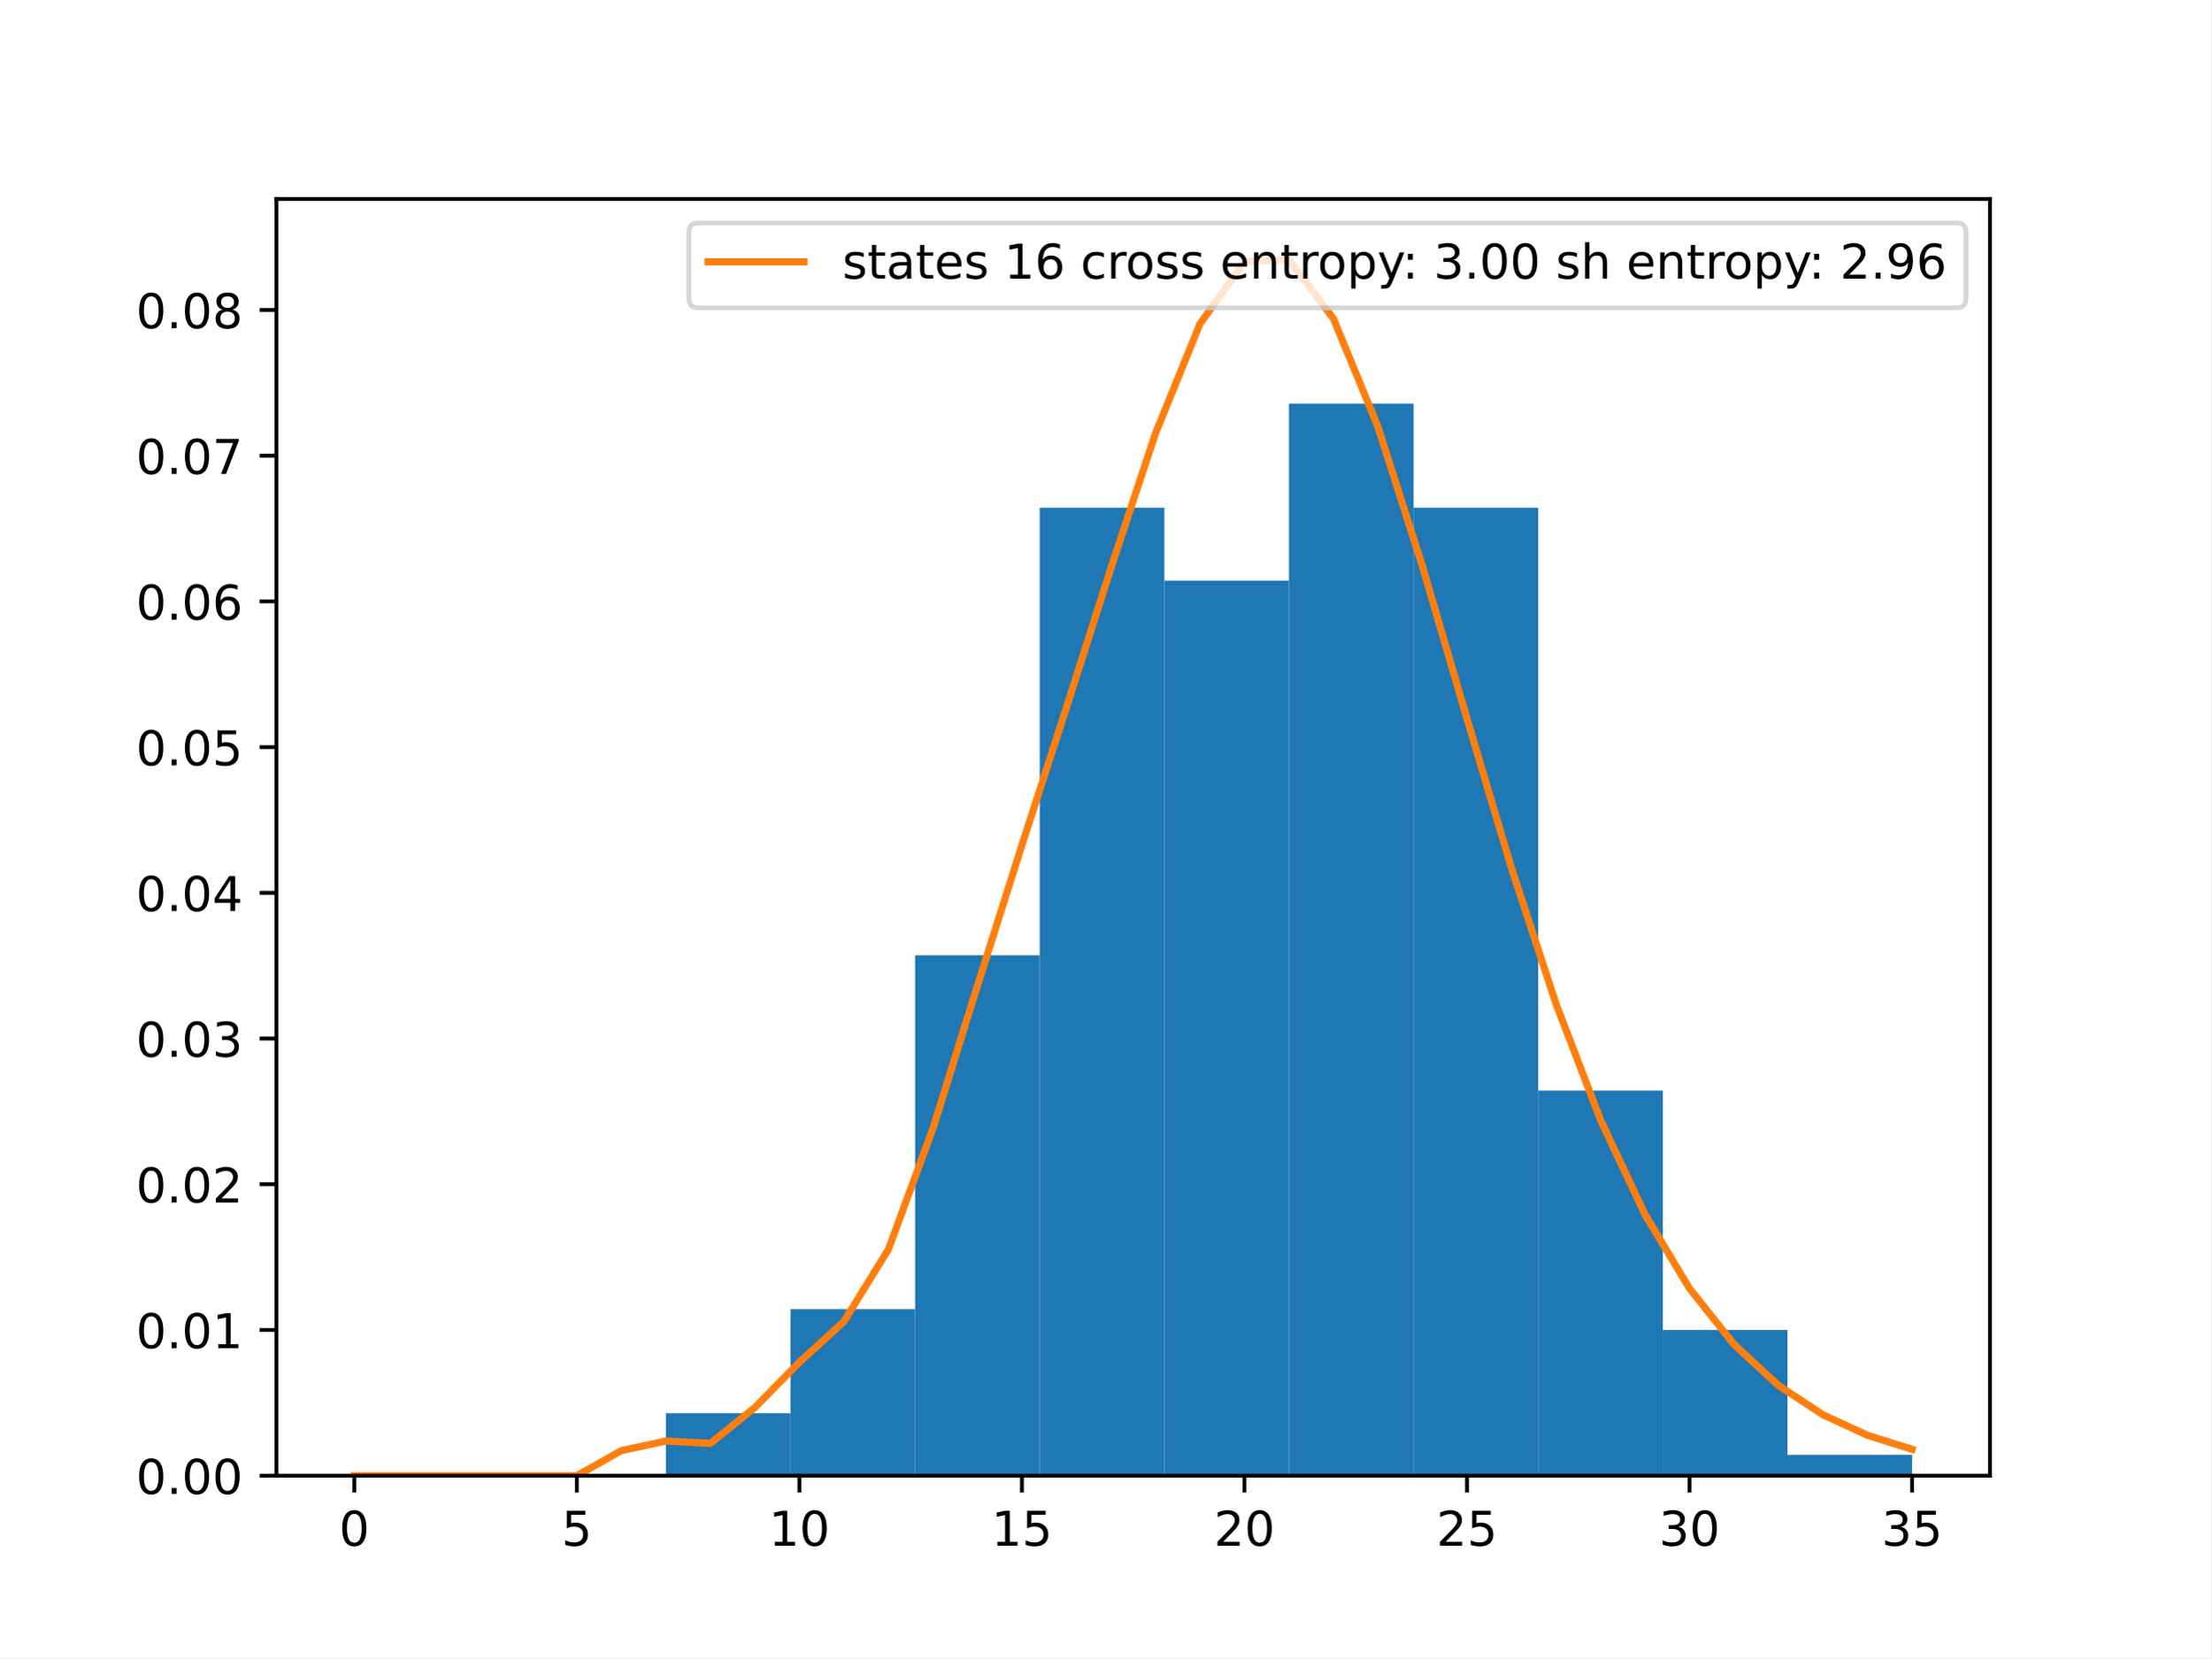
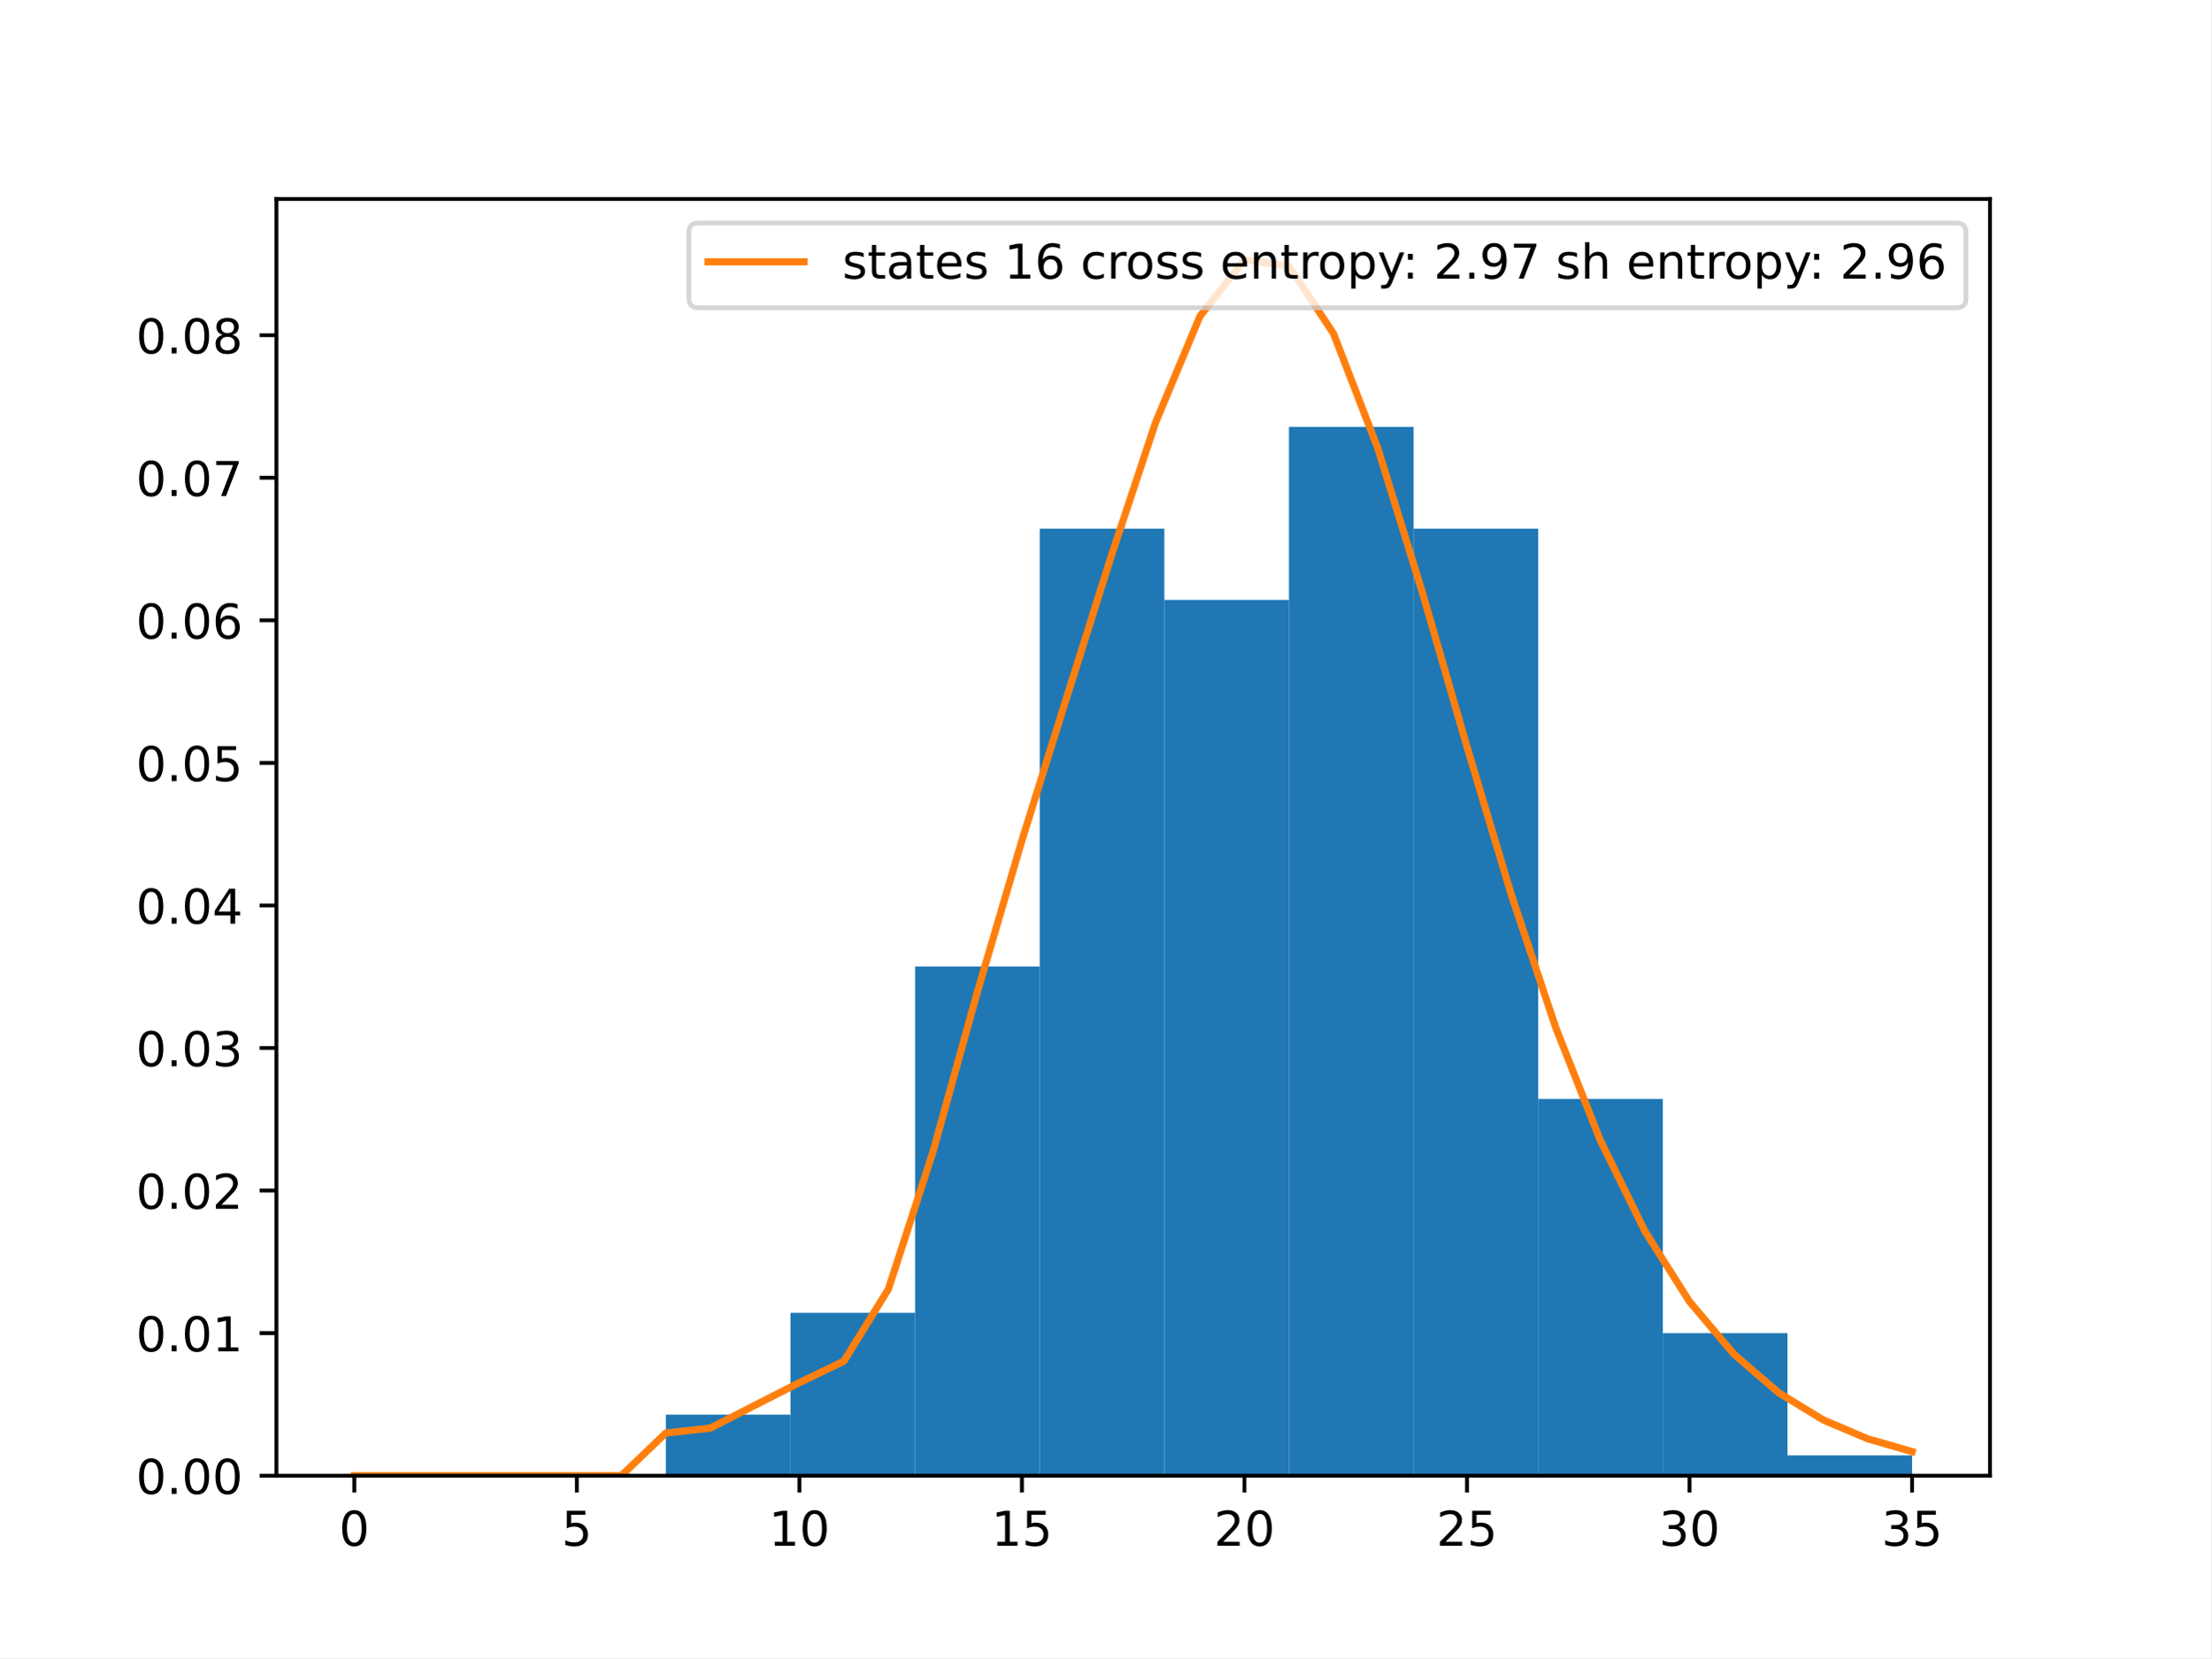
<svg xmlns="http://www.w3.org/2000/svg" xmlns:xlink="http://www.w3.org/1999/xlink" width="460.8pt" height="345.6pt" viewBox="0 0 460.8 345.6" version="1.1">
  <defs>
    <style type="text/css">*{stroke-linejoin: round; stroke-linecap: butt}</style>
  </defs>
  <g id="figure_1">
    <g id="patch_1">
      <path d="M 0 345.6  L 460.8 345.6  L 460.8 0  L 0 0  z " style="fill: #ffffff" />
    </g>
    <g id="axes_1">
      <g id="patch_2">
        <path d="M 57.6 307.584  L 414.72 307.584  L 414.72 41.472  L 57.6 41.472  z " style="fill: #ffffff" />
      </g>
      <g id="patch_3">
-         <path d="M 138.764 307.584  L 164.736 307.584  L 164.736 294.567  L 138.764 294.567  z " clip-path="url(#p605c8fc8a4)" style="fill: #1f77b4" />
+         <path d="M 138.764 307.584  L 164.736 307.584  L 164.736 294.849  L 138.764 294.849  z " clip-path="url(#p9c51f545c0)" style="fill: #1f77b4" />
      </g>
      <g id="patch_4">
-         <path d="M 164.736 307.584  L 190.708 307.584  L 190.708 272.872  L 164.736 272.872  z " clip-path="url(#p605c8fc8a4)" style="fill: #1f77b4" />
+         <path d="M 164.736 307.584  L 190.708 307.584  L 190.708 273.624  L 164.736 273.624  z " clip-path="url(#p9c51f545c0)" style="fill: #1f77b4" />
      </g>
      <g id="patch_5">
-         <path d="M 190.708 307.584  L 216.681 307.584  L 216.681 199.11  L 190.708 199.11  z " clip-path="url(#p605c8fc8a4)" style="fill: #1f77b4" />
+         <path d="M 190.708 307.584  L 216.681 307.584  L 216.681 201.458  L 190.708 201.458  z " clip-path="url(#p9c51f545c0)" style="fill: #1f77b4" />
      </g>
      <g id="patch_6">
-         <path d="M 216.681 307.584  L 242.653 307.584  L 242.653 105.822  L 216.681 105.822  z " clip-path="url(#p605c8fc8a4)" style="fill: #1f77b4" />
+         <path d="M 216.681 307.584  L 242.653 307.584  L 242.653 110.19  L 216.681 110.19  z " clip-path="url(#p9c51f545c0)" style="fill: #1f77b4" />
      </g>
      <g id="patch_7">
-         <path d="M 242.653 307.584  L 268.625 307.584  L 268.625 121.008  L 242.653 121.008  z " clip-path="url(#p605c8fc8a4)" style="fill: #1f77b4" />
+         <path d="M 242.653 307.584  L 268.625 307.584  L 268.625 125.048  L 242.653 125.048  z " clip-path="url(#p9c51f545c0)" style="fill: #1f77b4" />
      </g>
      <g id="patch_8">
-         <path d="M 268.625 307.584  L 294.598 307.584  L 294.598 84.127  L 268.625 84.127  z " clip-path="url(#p605c8fc8a4)" style="fill: #1f77b4" />
+         <path d="M 268.625 307.584  L 294.598 307.584  L 294.598 88.965  L 268.625 88.965  z " clip-path="url(#p9c51f545c0)" style="fill: #1f77b4" />
      </g>
      <g id="patch_9">
-         <path d="M 294.598 307.584  L 320.57 307.584  L 320.57 105.822  L 294.598 105.822  z " clip-path="url(#p605c8fc8a4)" style="fill: #1f77b4" />
+         <path d="M 294.598 307.584  L 320.57 307.584  L 320.57 110.19  L 294.598 110.19  z " clip-path="url(#p9c51f545c0)" style="fill: #1f77b4" />
      </g>
      <g id="patch_10">
-         <path d="M 320.57 307.584  L 346.543 307.584  L 346.543 227.313  L 320.57 227.313  z " clip-path="url(#p605c8fc8a4)" style="fill: #1f77b4" />
+         <path d="M 320.57 307.584  L 346.543 307.584  L 346.543 229.051  L 320.57 229.051  z " clip-path="url(#p9c51f545c0)" style="fill: #1f77b4" />
      </g>
      <g id="patch_11">
-         <path d="M 346.543 307.584  L 372.515 307.584  L 372.515 277.211  L 346.543 277.211  z " clip-path="url(#p605c8fc8a4)" style="fill: #1f77b4" />
+         <path d="M 346.543 307.584  L 372.515 307.584  L 372.515 277.869  L 346.543 277.869  z " clip-path="url(#p9c51f545c0)" style="fill: #1f77b4" />
      </g>
      <g id="patch_12">
-         <path d="M 372.515 307.584  L 398.487 307.584  L 398.487 303.245  L 372.515 303.245  z " clip-path="url(#p605c8fc8a4)" style="fill: #1f77b4" />
+         <path d="M 372.515 307.584  L 398.487 307.584  L 398.487 303.339  L 372.515 303.339  z " clip-path="url(#p9c51f545c0)" style="fill: #1f77b4" />
      </g>
      <g id="matplotlib.axis_1">
        <g id="xtick_1">
          <g id="line2d_1">
            <defs>
-               <path id="mb00619e2b7" d="M 0 0  L 0 3.5  " style="stroke: #000000; stroke-width: 0.8" />
+               <path id="m546f3e8caa" d="M 0 0  L 0 3.5  " style="stroke: #000000; stroke-width: 0.8" />
            </defs>
            <g>
-               <use xlink:href="#mb00619e2b7" x="73.833" y="307.584" style="stroke: #000000; stroke-width: 0.8" />
+               <use xlink:href="#m546f3e8caa" x="73.833" y="307.584" style="stroke: #000000; stroke-width: 0.8" />
            </g>
          </g>
          <g id="text_1">
            <g transform="translate(70.65148 322.1824) scale(0.1 -0.1)">
              <defs>
                <path id="DejaVuSans-30" d="M 2034 4250  Q 1547 4250 1301 3770  Q 1056 3291 1056 2328  Q 1056 1369 1301 889  Q 1547 409 2034 409  Q 2525 409 2770 889  Q 3016 1369 3016 2328  Q 3016 3291 2770 3770  Q 2525 4250 2034 4250  z M 2034 4750  Q 2819 4750 3233 4129  Q 3647 3509 3647 2328  Q 3647 1150 3233 529  Q 2819 -91 2034 -91  Q 1250 -91 836 529  Q 422 1150 422 2328  Q 422 3509 836 4129  Q 1250 4750 2034 4750  z " transform="scale(0.015625)" />
              </defs>
              <use xlink:href="#DejaVuSans-30" />
            </g>
          </g>
        </g>
        <g id="xtick_2">
          <g id="line2d_2">
            <g>
-               <use xlink:href="#mb00619e2b7" x="120.212" y="307.584" style="stroke: #000000; stroke-width: 0.8" />
+               <use xlink:href="#m546f3e8caa" x="120.212" y="307.584" style="stroke: #000000; stroke-width: 0.8" />
            </g>
          </g>
          <g id="text_2">
            <g transform="translate(117.0307 322.1824) scale(0.1 -0.1)">
              <defs>
                <path id="DejaVuSans-35" d="M 691 4666  L 3169 4666  L 3169 4134  L 1269 4134  L 1269 2991  Q 1406 3038 1543 3061  Q 1681 3084 1819 3084  Q 2600 3084 3056 2656  Q 3513 2228 3513 1497  Q 3513 744 3044 326  Q 2575 -91 1722 -91  Q 1428 -91 1123 -41  Q 819 9 494 109  L 494 744  Q 775 591 1075 516  Q 1375 441 1709 441  Q 2250 441 2565 725  Q 2881 1009 2881 1497  Q 2881 1984 2565 2268  Q 2250 2553 1709 2553  Q 1456 2553 1204 2497  Q 953 2441 691 2322  L 691 4666  z " transform="scale(0.015625)" />
              </defs>
              <use xlink:href="#DejaVuSans-35" />
            </g>
          </g>
        </g>
        <g id="xtick_3">
          <g id="line2d_3">
            <g>
-               <use xlink:href="#mb00619e2b7" x="166.591" y="307.584" style="stroke: #000000; stroke-width: 0.8" />
+               <use xlink:href="#m546f3e8caa" x="166.591" y="307.584" style="stroke: #000000; stroke-width: 0.8" />
            </g>
          </g>
          <g id="text_3">
            <g transform="translate(160.2287 322.1824) scale(0.1 -0.1)">
              <defs>
                <path id="DejaVuSans-31" d="M 794 531  L 1825 531  L 1825 4091  L 703 3866  L 703 4441  L 1819 4666  L 2450 4666  L 2450 531  L 3481 531  L 3481 0  L 794 0  L 794 531  z " transform="scale(0.015625)" />
              </defs>
              <use xlink:href="#DejaVuSans-31" />
              <use xlink:href="#DejaVuSans-30" x="63.623" />
            </g>
          </g>
        </g>
        <g id="xtick_4">
          <g id="line2d_4">
            <g>
-               <use xlink:href="#mb00619e2b7" x="212.97" y="307.584" style="stroke: #000000; stroke-width: 0.8" />
+               <use xlink:href="#m546f3e8caa" x="212.97" y="307.584" style="stroke: #000000; stroke-width: 0.8" />
            </g>
          </g>
          <g id="text_4">
            <g transform="translate(206.6079 322.1824) scale(0.1 -0.1)">
              <use xlink:href="#DejaVuSans-31" />
              <use xlink:href="#DejaVuSans-35" x="63.623" />
            </g>
          </g>
        </g>
        <g id="xtick_5">
          <g id="line2d_5">
            <g>
-               <use xlink:href="#mb00619e2b7" x="259.35" y="307.584" style="stroke: #000000; stroke-width: 0.8" />
+               <use xlink:href="#m546f3e8caa" x="259.35" y="307.584" style="stroke: #000000; stroke-width: 0.8" />
            </g>
          </g>
          <g id="text_5">
            <g transform="translate(252.9871 322.1824) scale(0.1 -0.1)">
              <defs>
                <path id="DejaVuSans-32" d="M 1228 531  L 3431 531  L 3431 0  L 469 0  L 469 531  Q 828 903 1448 1529  Q 2069 2156 2228 2338  Q 2531 2678 2651 2914  Q 2772 3150 2772 3378  Q 2772 3750 2511 3984  Q 2250 4219 1831 4219  Q 1534 4219 1204 4116  Q 875 4013 500 3803  L 500 4441  Q 881 4594 1212 4672  Q 1544 4750 1819 4750  Q 2544 4750 2975 4387  Q 3406 4025 3406 3419  Q 3406 3131 3298 2873  Q 3191 2616 2906 2266  Q 2828 2175 2409 1742  Q 1991 1309 1228 531  z " transform="scale(0.015625)" />
              </defs>
              <use xlink:href="#DejaVuSans-32" />
              <use xlink:href="#DejaVuSans-30" x="63.623" />
            </g>
          </g>
        </g>
        <g id="xtick_6">
          <g id="line2d_6">
            <g>
-               <use xlink:href="#mb00619e2b7" x="305.729" y="307.584" style="stroke: #000000; stroke-width: 0.8" />
+               <use xlink:href="#m546f3e8caa" x="305.729" y="307.584" style="stroke: #000000; stroke-width: 0.8" />
            </g>
          </g>
          <g id="text_6">
            <g transform="translate(299.3663 322.1824) scale(0.1 -0.1)">
              <use xlink:href="#DejaVuSans-32" />
              <use xlink:href="#DejaVuSans-35" x="63.623" />
            </g>
          </g>
        </g>
        <g id="xtick_7">
          <g id="line2d_7">
            <g>
-               <use xlink:href="#mb00619e2b7" x="352.108" y="307.584" style="stroke: #000000; stroke-width: 0.8" />
+               <use xlink:href="#m546f3e8caa" x="352.108" y="307.584" style="stroke: #000000; stroke-width: 0.8" />
            </g>
          </g>
          <g id="text_7">
            <g transform="translate(345.7456 322.1824) scale(0.1 -0.1)">
              <defs>
                <path id="DejaVuSans-33" d="M 2597 2516  Q 3050 2419 3304 2112  Q 3559 1806 3559 1356  Q 3559 666 3084 287  Q 2609 -91 1734 -91  Q 1441 -91 1130 -33  Q 819 25 488 141  L 488 750  Q 750 597 1062 519  Q 1375 441 1716 441  Q 2309 441 2620 675  Q 2931 909 2931 1356  Q 2931 1769 2642 2001  Q 2353 2234 1838 2234  L 1294 2234  L 1294 2753  L 1863 2753  Q 2328 2753 2575 2939  Q 2822 3125 2822 3475  Q 2822 3834 2567 4026  Q 2313 4219 1838 4219  Q 1578 4219 1281 4162  Q 984 4106 628 3988  L 628 4550  Q 988 4650 1302 4700  Q 1616 4750 1894 4750  Q 2613 4750 3031 4423  Q 3450 4097 3450 3541  Q 3450 3153 3228 2886  Q 3006 2619 2597 2516  z " transform="scale(0.015625)" />
              </defs>
              <use xlink:href="#DejaVuSans-33" />
              <use xlink:href="#DejaVuSans-30" x="63.623" />
            </g>
          </g>
        </g>
        <g id="xtick_8">
          <g id="line2d_8">
            <g>
-               <use xlink:href="#mb00619e2b7" x="398.487" y="307.584" style="stroke: #000000; stroke-width: 0.8" />
+               <use xlink:href="#m546f3e8caa" x="398.487" y="307.584" style="stroke: #000000; stroke-width: 0.8" />
            </g>
          </g>
          <g id="text_8">
            <g transform="translate(392.1248 322.1824) scale(0.1 -0.1)">
              <use xlink:href="#DejaVuSans-33" />
              <use xlink:href="#DejaVuSans-35" x="63.623" />
            </g>
          </g>
        </g>
      </g>
      <g id="matplotlib.axis_2">
        <g id="ytick_1">
          <g id="line2d_9">
            <defs>
-               <path id="m6f6462fd44" d="M 0 0  L -3.5 0  " style="stroke: #000000; stroke-width: 0.8" />
+               <path id="m6fd7ffc437" d="M 0 0  L -3.5 0  " style="stroke: #000000; stroke-width: 0.8" />
            </defs>
            <g>
-               <use xlink:href="#m6f6462fd44" x="57.6" y="307.584" style="stroke: #000000; stroke-width: 0.8" />
+               <use xlink:href="#m6fd7ffc437" x="57.6" y="307.584" style="stroke: #000000; stroke-width: 0.8" />
            </g>
          </g>
          <g id="text_9">
            <g transform="translate(28.33438 311.3832) scale(0.1 -0.1)">
              <defs>
                <path id="DejaVuSans-2e" d="M 684 794  L 1344 794  L 1344 0  L 684 0  L 684 794  z " transform="scale(0.015625)" />
              </defs>
              <use xlink:href="#DejaVuSans-30" />
              <use xlink:href="#DejaVuSans-2e" x="63.623" />
              <use xlink:href="#DejaVuSans-30" x="95.41" />
              <use xlink:href="#DejaVuSans-30" x="159.033" />
            </g>
          </g>
        </g>
        <g id="ytick_2">
          <g id="line2d_10">
            <g>
-               <use xlink:href="#m6f6462fd44" x="57.6" y="277.211" style="stroke: #000000; stroke-width: 0.8" />
+               <use xlink:href="#m6fd7ffc437" x="57.6" y="277.869" style="stroke: #000000; stroke-width: 0.8" />
            </g>
          </g>
          <g id="text_10">
-             <g transform="translate(28.33438 281.0104) scale(0.1 -0.1)">
+             <g transform="translate(28.33438 281.668) scale(0.1 -0.1)">
              <use xlink:href="#DejaVuSans-30" />
              <use xlink:href="#DejaVuSans-2e" x="63.623" />
              <use xlink:href="#DejaVuSans-30" x="95.41" />
              <use xlink:href="#DejaVuSans-31" x="159.033" />
            </g>
          </g>
        </g>
        <g id="ytick_3">
          <g id="line2d_11">
            <g>
-               <use xlink:href="#m6f6462fd44" x="57.6" y="246.838" style="stroke: #000000; stroke-width: 0.8" />
+               <use xlink:href="#m6fd7ffc437" x="57.6" y="248.154" style="stroke: #000000; stroke-width: 0.8" />
            </g>
          </g>
          <g id="text_11">
-             <g transform="translate(28.33438 250.6376) scale(0.1 -0.1)">
+             <g transform="translate(28.33438 251.9528) scale(0.1 -0.1)">
              <use xlink:href="#DejaVuSans-30" />
              <use xlink:href="#DejaVuSans-2e" x="63.623" />
              <use xlink:href="#DejaVuSans-30" x="95.41" />
              <use xlink:href="#DejaVuSans-32" x="159.033" />
            </g>
          </g>
        </g>
        <g id="ytick_4">
          <g id="line2d_12">
            <g>
-               <use xlink:href="#m6f6462fd44" x="57.6" y="216.466" style="stroke: #000000; stroke-width: 0.8" />
+               <use xlink:href="#m6fd7ffc437" x="57.6" y="218.438" style="stroke: #000000; stroke-width: 0.8" />
            </g>
          </g>
          <g id="text_12">
-             <g transform="translate(28.33438 220.2648) scale(0.1 -0.1)">
+             <g transform="translate(28.33438 222.2376) scale(0.1 -0.1)">
              <use xlink:href="#DejaVuSans-30" />
              <use xlink:href="#DejaVuSans-2e" x="63.623" />
              <use xlink:href="#DejaVuSans-30" x="95.41" />
              <use xlink:href="#DejaVuSans-33" x="159.033" />
            </g>
          </g>
        </g>
        <g id="ytick_5">
          <g id="line2d_13">
            <g>
-               <use xlink:href="#m6f6462fd44" x="57.6" y="186.093" style="stroke: #000000; stroke-width: 0.8" />
+               <use xlink:href="#m6fd7ffc437" x="57.6" y="188.723" style="stroke: #000000; stroke-width: 0.8" />
            </g>
          </g>
          <g id="text_13">
-             <g transform="translate(28.33438 189.8919) scale(0.1 -0.1)">
+             <g transform="translate(28.33438 192.5225) scale(0.1 -0.1)">
              <defs>
                <path id="DejaVuSans-34" d="M 2419 4116  L 825 1625  L 2419 1625  L 2419 4116  z M 2253 4666  L 3047 4666  L 3047 1625  L 3713 1625  L 3713 1100  L 3047 1100  L 3047 0  L 2419 0  L 2419 1100  L 313 1100  L 313 1709  L 2253 4666  z " transform="scale(0.015625)" />
              </defs>
              <use xlink:href="#DejaVuSans-30" />
              <use xlink:href="#DejaVuSans-2e" x="63.623" />
              <use xlink:href="#DejaVuSans-30" x="95.41" />
              <use xlink:href="#DejaVuSans-34" x="159.033" />
            </g>
          </g>
        </g>
        <g id="ytick_6">
          <g id="line2d_14">
            <g>
-               <use xlink:href="#m6f6462fd44" x="57.6" y="155.72" style="stroke: #000000; stroke-width: 0.8" />
+               <use xlink:href="#m6fd7ffc437" x="57.6" y="159.008" style="stroke: #000000; stroke-width: 0.8" />
            </g>
          </g>
          <g id="text_14">
-             <g transform="translate(28.33438 159.5191) scale(0.1 -0.1)">
+             <g transform="translate(28.33438 162.8073) scale(0.1 -0.1)">
              <use xlink:href="#DejaVuSans-30" />
              <use xlink:href="#DejaVuSans-2e" x="63.623" />
              <use xlink:href="#DejaVuSans-30" x="95.41" />
              <use xlink:href="#DejaVuSans-35" x="159.033" />
            </g>
          </g>
        </g>
        <g id="ytick_7">
          <g id="line2d_15">
            <g>
-               <use xlink:href="#m6f6462fd44" x="57.6" y="125.347" style="stroke: #000000; stroke-width: 0.8" />
+               <use xlink:href="#m6fd7ffc437" x="57.6" y="129.293" style="stroke: #000000; stroke-width: 0.8" />
            </g>
          </g>
          <g id="text_15">
-             <g transform="translate(28.33438 129.1463) scale(0.1 -0.1)">
+             <g transform="translate(28.33438 133.0921) scale(0.1 -0.1)">
              <defs>
                <path id="DejaVuSans-36" d="M 2113 2584  Q 1688 2584 1439 2293  Q 1191 2003 1191 1497  Q 1191 994 1439 701  Q 1688 409 2113 409  Q 2538 409 2786 701  Q 3034 994 3034 1497  Q 3034 2003 2786 2293  Q 2538 2584 2113 2584  z M 3366 4563  L 3366 3988  Q 3128 4100 2886 4159  Q 2644 4219 2406 4219  Q 1781 4219 1451 3797  Q 1122 3375 1075 2522  Q 1259 2794 1537 2939  Q 1816 3084 2150 3084  Q 2853 3084 3261 2657  Q 3669 2231 3669 1497  Q 3669 778 3244 343  Q 2819 -91 2113 -91  Q 1303 -91 875 529  Q 447 1150 447 2328  Q 447 3434 972 4092  Q 1497 4750 2381 4750  Q 2619 4750 2861 4703  Q 3103 4656 3366 4563  z " transform="scale(0.015625)" />
              </defs>
              <use xlink:href="#DejaVuSans-30" />
              <use xlink:href="#DejaVuSans-2e" x="63.623" />
              <use xlink:href="#DejaVuSans-30" x="95.41" />
              <use xlink:href="#DejaVuSans-36" x="159.033" />
            </g>
          </g>
        </g>
        <g id="ytick_8">
          <g id="line2d_16">
            <g>
-               <use xlink:href="#m6f6462fd44" x="57.6" y="94.974" style="stroke: #000000; stroke-width: 0.8" />
+               <use xlink:href="#m6fd7ffc437" x="57.6" y="99.578" style="stroke: #000000; stroke-width: 0.8" />
            </g>
          </g>
          <g id="text_16">
-             <g transform="translate(28.33438 98.77347) scale(0.1 -0.1)">
+             <g transform="translate(28.33438 103.3769) scale(0.1 -0.1)">
              <defs>
                <path id="DejaVuSans-37" d="M 525 4666  L 3525 4666  L 3525 4397  L 1831 0  L 1172 0  L 2766 4134  L 525 4134  L 525 4666  z " transform="scale(0.015625)" />
              </defs>
              <use xlink:href="#DejaVuSans-30" />
              <use xlink:href="#DejaVuSans-2e" x="63.623" />
              <use xlink:href="#DejaVuSans-30" x="95.41" />
              <use xlink:href="#DejaVuSans-37" x="159.033" />
            </g>
          </g>
        </g>
        <g id="ytick_9">
          <g id="line2d_17">
            <g>
-               <use xlink:href="#m6f6462fd44" x="57.6" y="64.601" style="stroke: #000000; stroke-width: 0.8" />
+               <use xlink:href="#m6fd7ffc437" x="57.6" y="69.862" style="stroke: #000000; stroke-width: 0.8" />
            </g>
          </g>
          <g id="text_17">
-             <g transform="translate(28.33438 68.40065) scale(0.1 -0.1)">
+             <g transform="translate(28.33438 73.6617) scale(0.1 -0.1)">
              <defs>
                <path id="DejaVuSans-38" d="M 2034 2216  Q 1584 2216 1326 1975  Q 1069 1734 1069 1313  Q 1069 891 1326 650  Q 1584 409 2034 409  Q 2484 409 2743 651  Q 3003 894 3003 1313  Q 3003 1734 2745 1975  Q 2488 2216 2034 2216  z M 1403 2484  Q 997 2584 770 2862  Q 544 3141 544 3541  Q 544 4100 942 4425  Q 1341 4750 2034 4750  Q 2731 4750 3128 4425  Q 3525 4100 3525 3541  Q 3525 3141 3298 2862  Q 3072 2584 2669 2484  Q 3125 2378 3379 2068  Q 3634 1759 3634 1313  Q 3634 634 3220 271  Q 2806 -91 2034 -91  Q 1263 -91 848 271  Q 434 634 434 1313  Q 434 1759 690 2068  Q 947 2378 1403 2484  z M 1172 3481  Q 1172 3119 1398 2916  Q 1625 2713 2034 2713  Q 2441 2713 2670 2916  Q 2900 3119 2900 3481  Q 2900 3844 2670 4047  Q 2441 4250 2034 4250  Q 1625 4250 1398 4047  Q 1172 3844 1172 3481  z " transform="scale(0.015625)" />
              </defs>
              <use xlink:href="#DejaVuSans-30" />
              <use xlink:href="#DejaVuSans-2e" x="63.623" />
              <use xlink:href="#DejaVuSans-30" x="95.41" />
              <use xlink:href="#DejaVuSans-38" x="159.033" />
            </g>
          </g>
        </g>
      </g>
      <g id="line2d_18">
-         <path d="M 73.833 307.584  L 83.109 307.584  L 92.384 307.584  L 101.66 307.584  L 110.936 307.581  L 120.212 307.583  L 129.488 302.355  L 138.764 300.362  L 148.039 300.84  L 157.315 293.369  L 166.591 283.933  L 175.867 275.445  L 185.143 260.403  L 194.419 235.225  L 203.695 205.467  L 212.97 176.136  L 222.246 147.466  L 231.522 118.394  L 240.798 90.356  L 250.074 67.514  L 259.35 54.507  L 268.625 54.144  L 277.901 66.436  L 287.177 88.984  L 296.453 118.072  L 305.729 149.812  L 315.005 180.949  L 324.281 209.23  L 333.556 233.423  L 342.832 253.14  L 352.108 268.569  L 361.384 280.232  L 370.66 288.787  L 379.936 294.9  L 389.211 299.166  L 398.487 302.083  " clip-path="url(#p605c8fc8a4)" style="fill: none; stroke: #ff7f0e; stroke-width: 1.5; stroke-linecap: square" />
+         <path d="M 73.833 307.584  L 83.109 307.584  L 92.384 307.584  L 101.66 307.584  L 110.936 307.581  L 120.212 307.582  L 129.488 307.571  L 138.764 298.684  L 148.039 297.66  L 157.315 292.904  L 166.591 288.185  L 175.867 283.713  L 185.143 268.686  L 194.419 240.116  L 203.695 206.705  L 212.97 175.168  L 222.246 145.536  L 231.522 116.111  L 240.798 88.134  L 250.074 65.909  L 259.35 54.144  L 268.625 55.466  L 277.901 69.522  L 287.177 93.542  L 296.453 123.571  L 305.729 155.656  L 315.005 186.614  L 324.281 214.34  L 333.556 237.773  L 342.832 256.664  L 352.108 271.307  L 361.384 282.282  L 370.66 290.274  L 379.936 295.946  L 389.211 299.884  L 398.487 302.563  " clip-path="url(#p9c51f545c0)" style="fill: none; stroke: #ff7f0e; stroke-width: 1.5; stroke-linecap: square" />
      </g>
      <g id="patch_13">
        <path d="M 57.6 307.584  L 57.6 41.472  " style="fill: none; stroke: #000000; stroke-width: 0.8; stroke-linejoin: miter; stroke-linecap: square" />
      </g>
      <g id="patch_14">
        <path d="M 414.72 307.584  L 414.72 41.472  " style="fill: none; stroke: #000000; stroke-width: 0.8; stroke-linejoin: miter; stroke-linecap: square" />
      </g>
      <g id="patch_15">
        <path d="M 57.6 307.584  L 414.72 307.584  " style="fill: none; stroke: #000000; stroke-width: 0.8; stroke-linejoin: miter; stroke-linecap: square" />
      </g>
      <g id="patch_16">
        <path d="M 57.6 41.472  L 414.72 41.472  " style="fill: none; stroke: #000000; stroke-width: 0.8; stroke-linejoin: miter; stroke-linecap: square" />
      </g>
      <g id="legend_1">
        <g id="patch_17">
          <path d="M 145.554 64.15  L 407.72 64.15  Q 409.72 64.15 409.72 62.15  L 409.72 48.472  Q 409.72 46.472 407.72 46.472  L 145.554 46.472  Q 143.554 46.472 143.554 48.472  L 143.554 62.15  Q 143.554 64.15 145.554 64.15  z " style="fill: #ffffff; opacity: 0.8; stroke: #cccccc; stroke-linejoin: miter" />
        </g>
        <g id="line2d_19">
          <path d="M 147.554 54.57  L 157.554 54.57  L 167.554 54.57  " style="fill: none; stroke: #ff7f0e; stroke-width: 1.5; stroke-linecap: square" />
        </g>
        <g id="text_18">
          <g transform="translate(175.5544 58.07044) scale(0.1 -0.1)">
            <defs>
              <path id="DejaVuSans-73" d="M 2834 3397  L 2834 2853  Q 2591 2978 2328 3040  Q 2066 3103 1784 3103  Q 1356 3103 1142 2972  Q 928 2841 928 2578  Q 928 2378 1081 2264  Q 1234 2150 1697 2047  L 1894 2003  Q 2506 1872 2764 1633  Q 3022 1394 3022 966  Q 3022 478 2636 193  Q 2250 -91 1575 -91  Q 1294 -91 989 -36  Q 684 19 347 128  L 347 722  Q 666 556 975 473  Q 1284 391 1588 391  Q 1994 391 2212 530  Q 2431 669 2431 922  Q 2431 1156 2273 1281  Q 2116 1406 1581 1522  L 1381 1569  Q 847 1681 609 1914  Q 372 2147 372 2553  Q 372 3047 722 3315  Q 1072 3584 1716 3584  Q 2034 3584 2315 3537  Q 2597 3491 2834 3397  z " transform="scale(0.015625)" />
              <path id="DejaVuSans-74" d="M 1172 4494  L 1172 3500  L 2356 3500  L 2356 3053  L 1172 3053  L 1172 1153  Q 1172 725 1289 603  Q 1406 481 1766 481  L 2356 481  L 2356 0  L 1766 0  Q 1100 0 847 248  Q 594 497 594 1153  L 594 3053  L 172 3053  L 172 3500  L 594 3500  L 594 4494  L 1172 4494  z " transform="scale(0.015625)" />
              <path id="DejaVuSans-61" d="M 2194 1759  Q 1497 1759 1228 1600  Q 959 1441 959 1056  Q 959 750 1161 570  Q 1363 391 1709 391  Q 2188 391 2477 730  Q 2766 1069 2766 1631  L 2766 1759  L 2194 1759  z M 3341 1997  L 3341 0  L 2766 0  L 2766 531  Q 2569 213 2275 61  Q 1981 -91 1556 -91  Q 1019 -91 701 211  Q 384 513 384 1019  Q 384 1609 779 1909  Q 1175 2209 1959 2209  L 2766 2209  L 2766 2266  Q 2766 2663 2505 2880  Q 2244 3097 1772 3097  Q 1472 3097 1187 3025  Q 903 2953 641 2809  L 641 3341  Q 956 3463 1253 3523  Q 1550 3584 1831 3584  Q 2591 3584 2966 3190  Q 3341 2797 3341 1997  z " transform="scale(0.015625)" />
              <path id="DejaVuSans-65" d="M 3597 1894  L 3597 1613  L 953 1613  Q 991 1019 1311 708  Q 1631 397 2203 397  Q 2534 397 2845 478  Q 3156 559 3463 722  L 3463 178  Q 3153 47 2828 -22  Q 2503 -91 2169 -91  Q 1331 -91 842 396  Q 353 884 353 1716  Q 353 2575 817 3079  Q 1281 3584 2069 3584  Q 2775 3584 3186 3129  Q 3597 2675 3597 1894  z M 3022 2063  Q 3016 2534 2758 2815  Q 2500 3097 2075 3097  Q 1594 3097 1305 2825  Q 1016 2553 972 2059  L 3022 2063  z " transform="scale(0.015625)" />
              <path id="DejaVuSans-20" transform="scale(0.015625)" />
              <path id="DejaVuSans-63" d="M 3122 3366  L 3122 2828  Q 2878 2963 2633 3030  Q 2388 3097 2138 3097  Q 1578 3097 1268 2742  Q 959 2388 959 1747  Q 959 1106 1268 751  Q 1578 397 2138 397  Q 2388 397 2633 464  Q 2878 531 3122 666  L 3122 134  Q 2881 22 2623 -34  Q 2366 -91 2075 -91  Q 1284 -91 818 406  Q 353 903 353 1747  Q 353 2603 823 3093  Q 1294 3584 2113 3584  Q 2378 3584 2631 3529  Q 2884 3475 3122 3366  z " transform="scale(0.015625)" />
              <path id="DejaVuSans-72" d="M 2631 2963  Q 2534 3019 2420 3045  Q 2306 3072 2169 3072  Q 1681 3072 1420 2755  Q 1159 2438 1159 1844  L 1159 0  L 581 0  L 581 3500  L 1159 3500  L 1159 2956  Q 1341 3275 1631 3429  Q 1922 3584 2338 3584  Q 2397 3584 2469 3576  Q 2541 3569 2628 3553  L 2631 2963  z " transform="scale(0.015625)" />
              <path id="DejaVuSans-6f" d="M 1959 3097  Q 1497 3097 1228 2736  Q 959 2375 959 1747  Q 959 1119 1226 758  Q 1494 397 1959 397  Q 2419 397 2687 759  Q 2956 1122 2956 1747  Q 2956 2369 2687 2733  Q 2419 3097 1959 3097  z M 1959 3584  Q 2709 3584 3137 3096  Q 3566 2609 3566 1747  Q 3566 888 3137 398  Q 2709 -91 1959 -91  Q 1206 -91 779 398  Q 353 888 353 1747  Q 353 2609 779 3096  Q 1206 3584 1959 3584  z " transform="scale(0.015625)" />
              <path id="DejaVuSans-6e" d="M 3513 2113  L 3513 0  L 2938 0  L 2938 2094  Q 2938 2591 2744 2837  Q 2550 3084 2163 3084  Q 1697 3084 1428 2787  Q 1159 2491 1159 1978  L 1159 0  L 581 0  L 581 3500  L 1159 3500  L 1159 2956  Q 1366 3272 1645 3428  Q 1925 3584 2291 3584  Q 2894 3584 3203 3211  Q 3513 2838 3513 2113  z " transform="scale(0.015625)" />
              <path id="DejaVuSans-70" d="M 1159 525  L 1159 -1331  L 581 -1331  L 581 3500  L 1159 3500  L 1159 2969  Q 1341 3281 1617 3432  Q 1894 3584 2278 3584  Q 2916 3584 3314 3078  Q 3713 2572 3713 1747  Q 3713 922 3314 415  Q 2916 -91 2278 -91  Q 1894 -91 1617 61  Q 1341 213 1159 525  z M 3116 1747  Q 3116 2381 2855 2742  Q 2594 3103 2138 3103  Q 1681 3103 1420 2742  Q 1159 2381 1159 1747  Q 1159 1113 1420 752  Q 1681 391 2138 391  Q 2594 391 2855 752  Q 3116 1113 3116 1747  z " transform="scale(0.015625)" />
              <path id="DejaVuSans-79" d="M 2059 -325  Q 1816 -950 1584 -1140  Q 1353 -1331 966 -1331  L 506 -1331  L 506 -850  L 844 -850  Q 1081 -850 1212 -737  Q 1344 -625 1503 -206  L 1606 56  L 191 3500  L 800 3500  L 1894 763  L 2988 3500  L 3597 3500  L 2059 -325  z " transform="scale(0.015625)" />
              <path id="DejaVuSans-3a" d="M 750 794  L 1409 794  L 1409 0  L 750 0  L 750 794  z M 750 3309  L 1409 3309  L 1409 2516  L 750 2516  L 750 3309  z " transform="scale(0.015625)" />
+               <path id="DejaVuSans-39" d="M 703 97  L 703 672  Q 941 559 1184 500  Q 1428 441 1663 441  Q 2288 441 2617 861  Q 2947 1281 2994 2138  Q 2813 1869 2534 1725  Q 2256 1581 1919 1581  Q 1219 1581 811 2004  Q 403 2428 403 3163  Q 403 3881 828 4315  Q 1253 4750 1959 4750  Q 2769 4750 3195 4129  Q 3622 3509 3622 2328  Q 3622 1225 3098 567  Q 2575 -91 1691 -91  Q 1453 -91 1209 -44  Q 966 3 703 97  z M 1959 2075  Q 2384 2075 2632 2365  Q 2881 2656 2881 3163  Q 2881 3666 2632 3958  Q 2384 4250 1959 4250  Q 1534 4250 1286 3958  Q 1038 3666 1038 3163  Q 1038 2656 1286 2365  Q 1534 2075 1959 2075  z " transform="scale(0.015625)" />
              <path id="DejaVuSans-68" d="M 3513 2113  L 3513 0  L 2938 0  L 2938 2094  Q 2938 2591 2744 2837  Q 2550 3084 2163 3084  Q 1697 3084 1428 2787  Q 1159 2491 1159 1978  L 1159 0  L 581 0  L 581 4863  L 1159 4863  L 1159 2956  Q 1366 3272 1645 3428  Q 1925 3584 2291 3584  Q 2894 3584 3203 3211  Q 3513 2838 3513 2113  z " transform="scale(0.015625)" />
-               <path id="DejaVuSans-39" d="M 703 97  L 703 672  Q 941 559 1184 500  Q 1428 441 1663 441  Q 2288 441 2617 861  Q 2947 1281 2994 2138  Q 2813 1869 2534 1725  Q 2256 1581 1919 1581  Q 1219 1581 811 2004  Q 403 2428 403 3163  Q 403 3881 828 4315  Q 1253 4750 1959 4750  Q 2769 4750 3195 4129  Q 3622 3509 3622 2328  Q 3622 1225 3098 567  Q 2575 -91 1691 -91  Q 1453 -91 1209 -44  Q 966 3 703 97  z M 1959 2075  Q 2384 2075 2632 2365  Q 2881 2656 2881 3163  Q 2881 3666 2632 3958  Q 2384 4250 1959 4250  Q 1534 4250 1286 3958  Q 1038 3666 1038 3163  Q 1038 2656 1286 2365  Q 1534 2075 1959 2075  z " transform="scale(0.015625)" />
            </defs>
            <use xlink:href="#DejaVuSans-73" />
            <use xlink:href="#DejaVuSans-74" x="52.1" />
            <use xlink:href="#DejaVuSans-61" x="91.309" />
            <use xlink:href="#DejaVuSans-74" x="152.588" />
            <use xlink:href="#DejaVuSans-65" x="191.797" />
            <use xlink:href="#DejaVuSans-73" x="253.32" />
            <use xlink:href="#DejaVuSans-20" x="305.42" />
            <use xlink:href="#DejaVuSans-31" x="337.207" />
            <use xlink:href="#DejaVuSans-36" x="400.83" />
            <use xlink:href="#DejaVuSans-20" x="464.453" />
            <use xlink:href="#DejaVuSans-63" x="496.24" />
            <use xlink:href="#DejaVuSans-72" x="551.221" />
            <use xlink:href="#DejaVuSans-6f" x="590.084" />
            <use xlink:href="#DejaVuSans-73" x="651.266" />
            <use xlink:href="#DejaVuSans-73" x="703.365" />
            <use xlink:href="#DejaVuSans-20" x="755.465" />
            <use xlink:href="#DejaVuSans-65" x="787.252" />
            <use xlink:href="#DejaVuSans-6e" x="848.775" />
            <use xlink:href="#DejaVuSans-74" x="912.154" />
            <use xlink:href="#DejaVuSans-72" x="951.363" />
            <use xlink:href="#DejaVuSans-6f" x="990.227" />
            <use xlink:href="#DejaVuSans-70" x="1051.408" />
            <use xlink:href="#DejaVuSans-79" x="1114.885" />
            <use xlink:href="#DejaVuSans-3a" x="1166.814" />
            <use xlink:href="#DejaVuSans-20" x="1200.506" />
-             <use xlink:href="#DejaVuSans-33" x="1232.293" />
+             <use xlink:href="#DejaVuSans-32" x="1232.293" />
            <use xlink:href="#DejaVuSans-2e" x="1295.916" />
-             <use xlink:href="#DejaVuSans-30" x="1327.703" />
-             <use xlink:href="#DejaVuSans-30" x="1391.326" />
+             <use xlink:href="#DejaVuSans-39" x="1327.703" />
+             <use xlink:href="#DejaVuSans-37" x="1391.326" />
            <use xlink:href="#DejaVuSans-20" x="1454.949" />
            <use xlink:href="#DejaVuSans-73" x="1486.736" />
            <use xlink:href="#DejaVuSans-68" x="1538.836" />
            <use xlink:href="#DejaVuSans-20" x="1602.215" />
            <use xlink:href="#DejaVuSans-65" x="1634.002" />
            <use xlink:href="#DejaVuSans-6e" x="1695.525" />
            <use xlink:href="#DejaVuSans-74" x="1758.904" />
            <use xlink:href="#DejaVuSans-72" x="1798.113" />
            <use xlink:href="#DejaVuSans-6f" x="1836.977" />
            <use xlink:href="#DejaVuSans-70" x="1898.158" />
            <use xlink:href="#DejaVuSans-79" x="1961.635" />
            <use xlink:href="#DejaVuSans-3a" x="2013.564" />
            <use xlink:href="#DejaVuSans-20" x="2047.256" />
            <use xlink:href="#DejaVuSans-32" x="2079.043" />
            <use xlink:href="#DejaVuSans-2e" x="2142.666" />
            <use xlink:href="#DejaVuSans-39" x="2174.453" />
            <use xlink:href="#DejaVuSans-36" x="2238.076" />
          </g>
        </g>
      </g>
    </g>
  </g>
  <defs>
-     <clipPath id="p605c8fc8a4">
+     <clipPath id="p9c51f545c0">
      <rect x="57.6" y="41.472" width="357.12" height="266.112" />
    </clipPath>
  </defs>
</svg>
